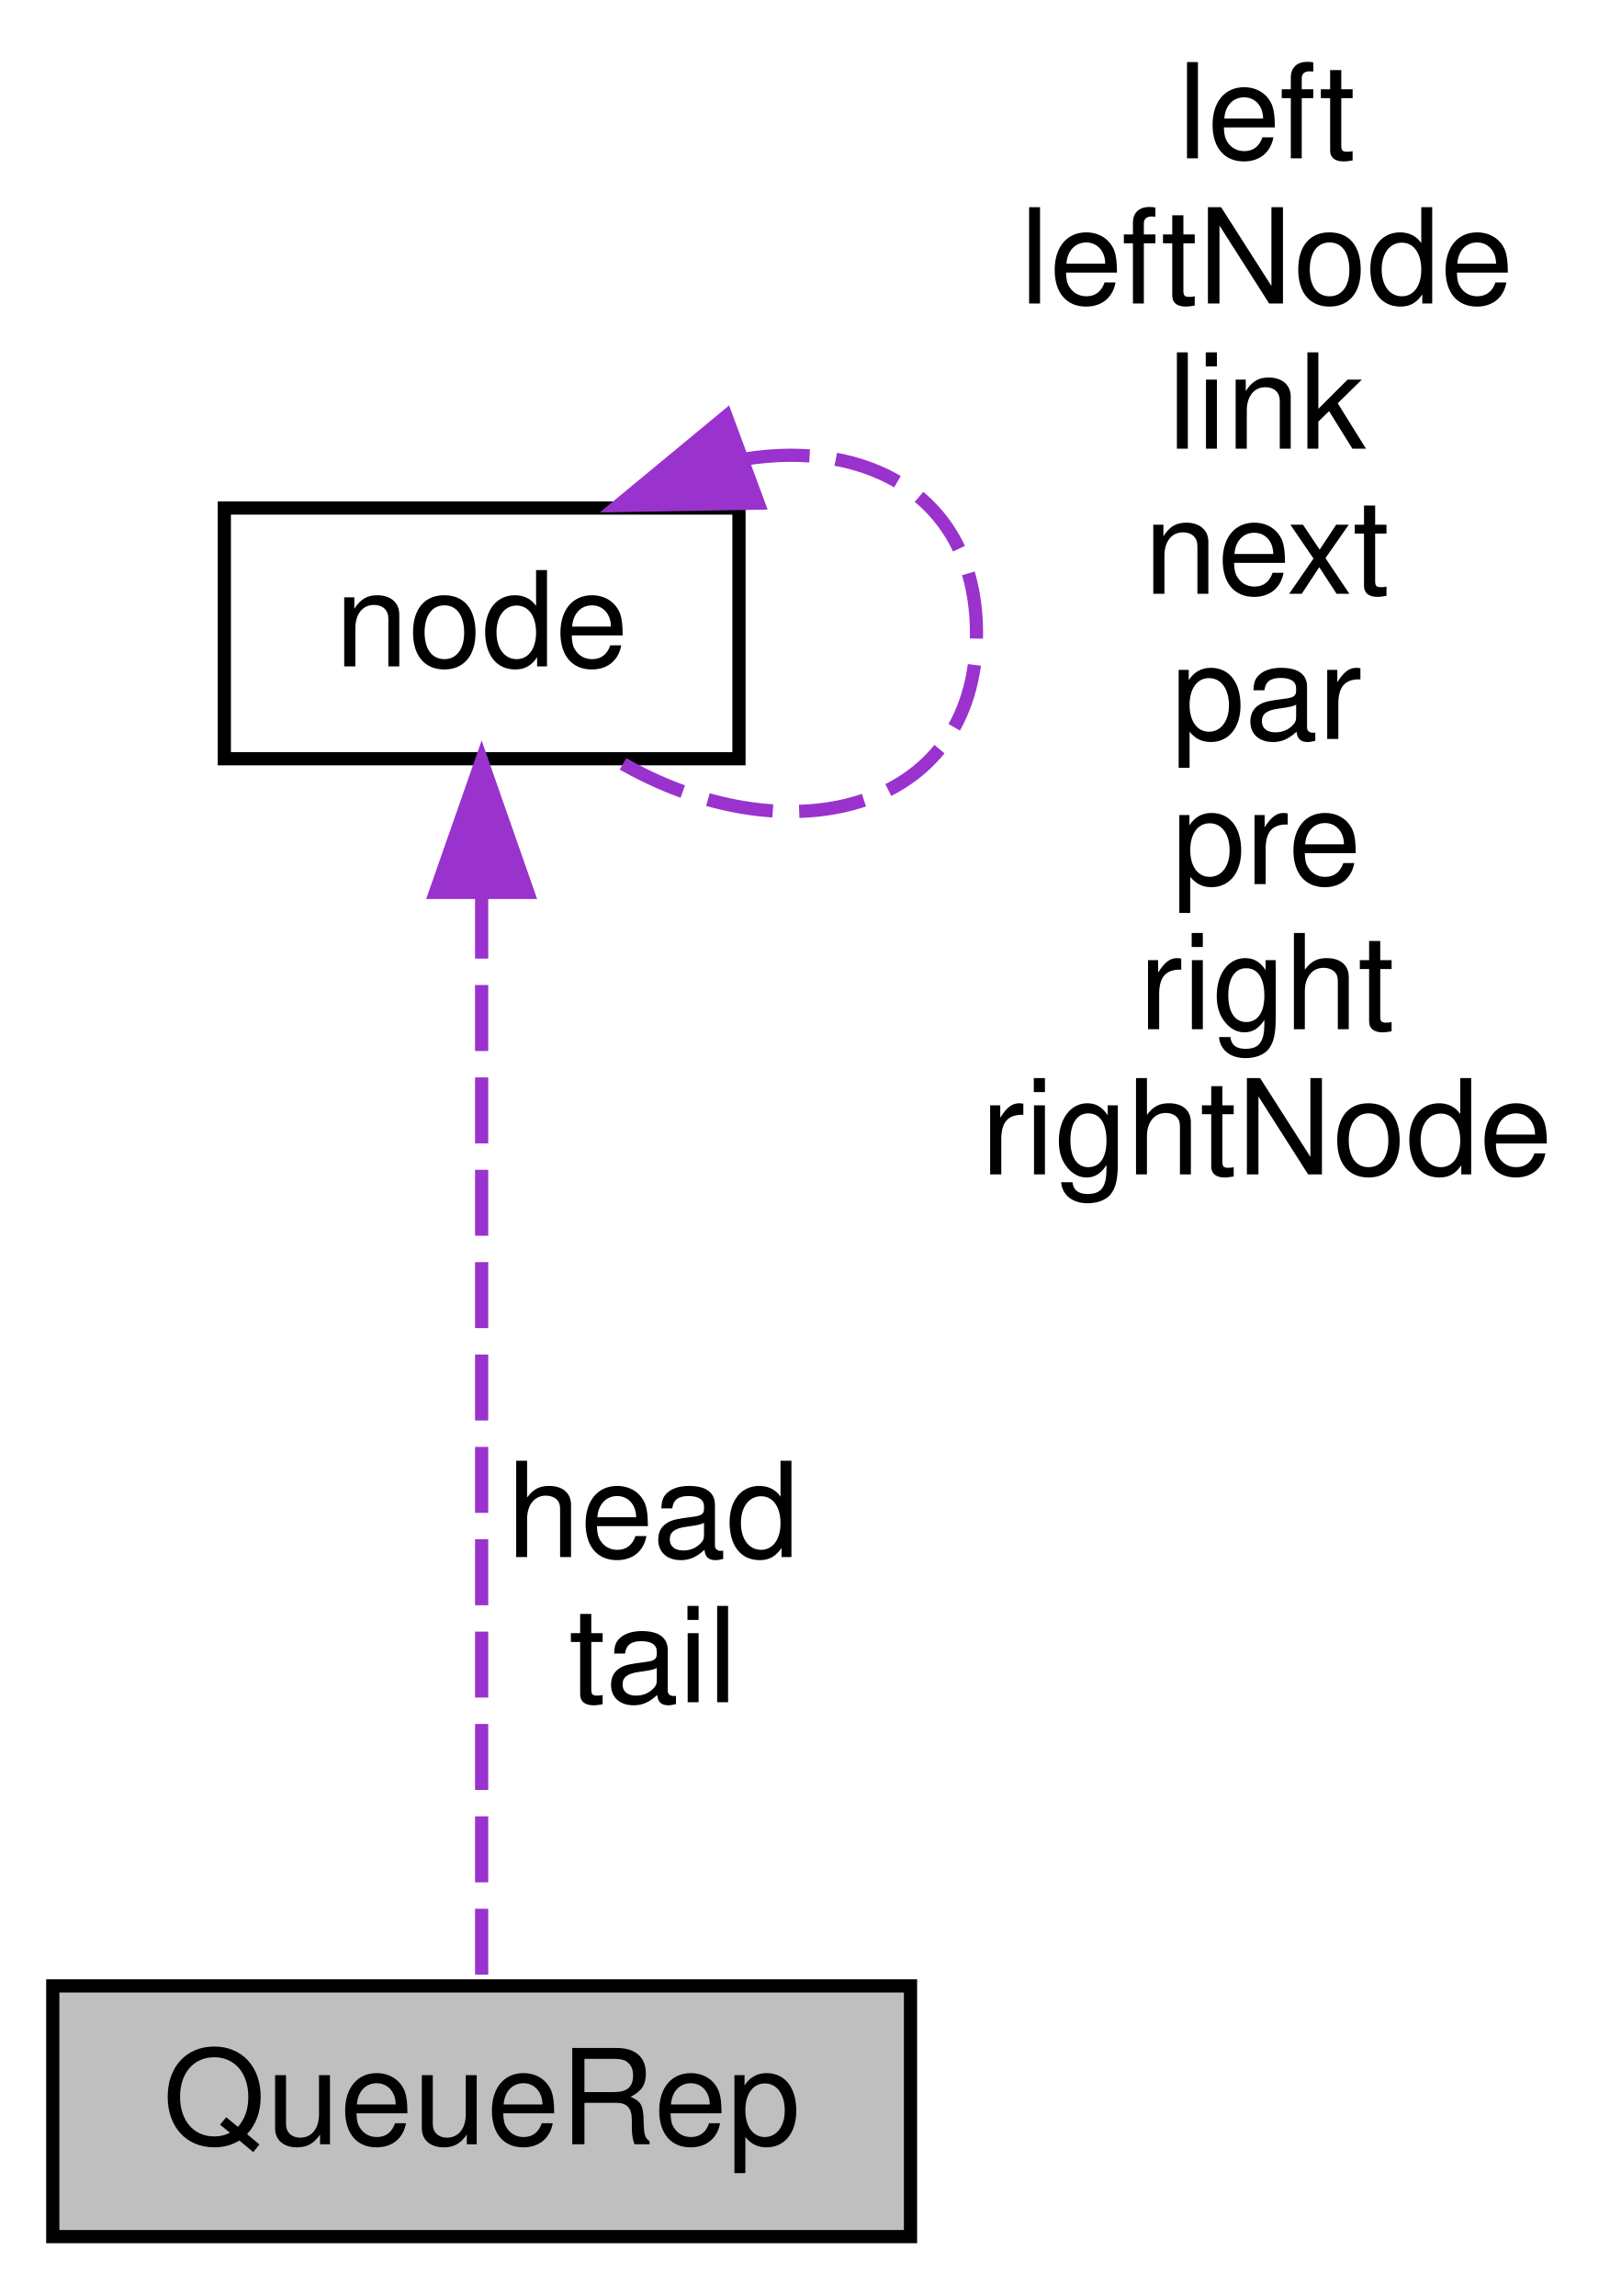
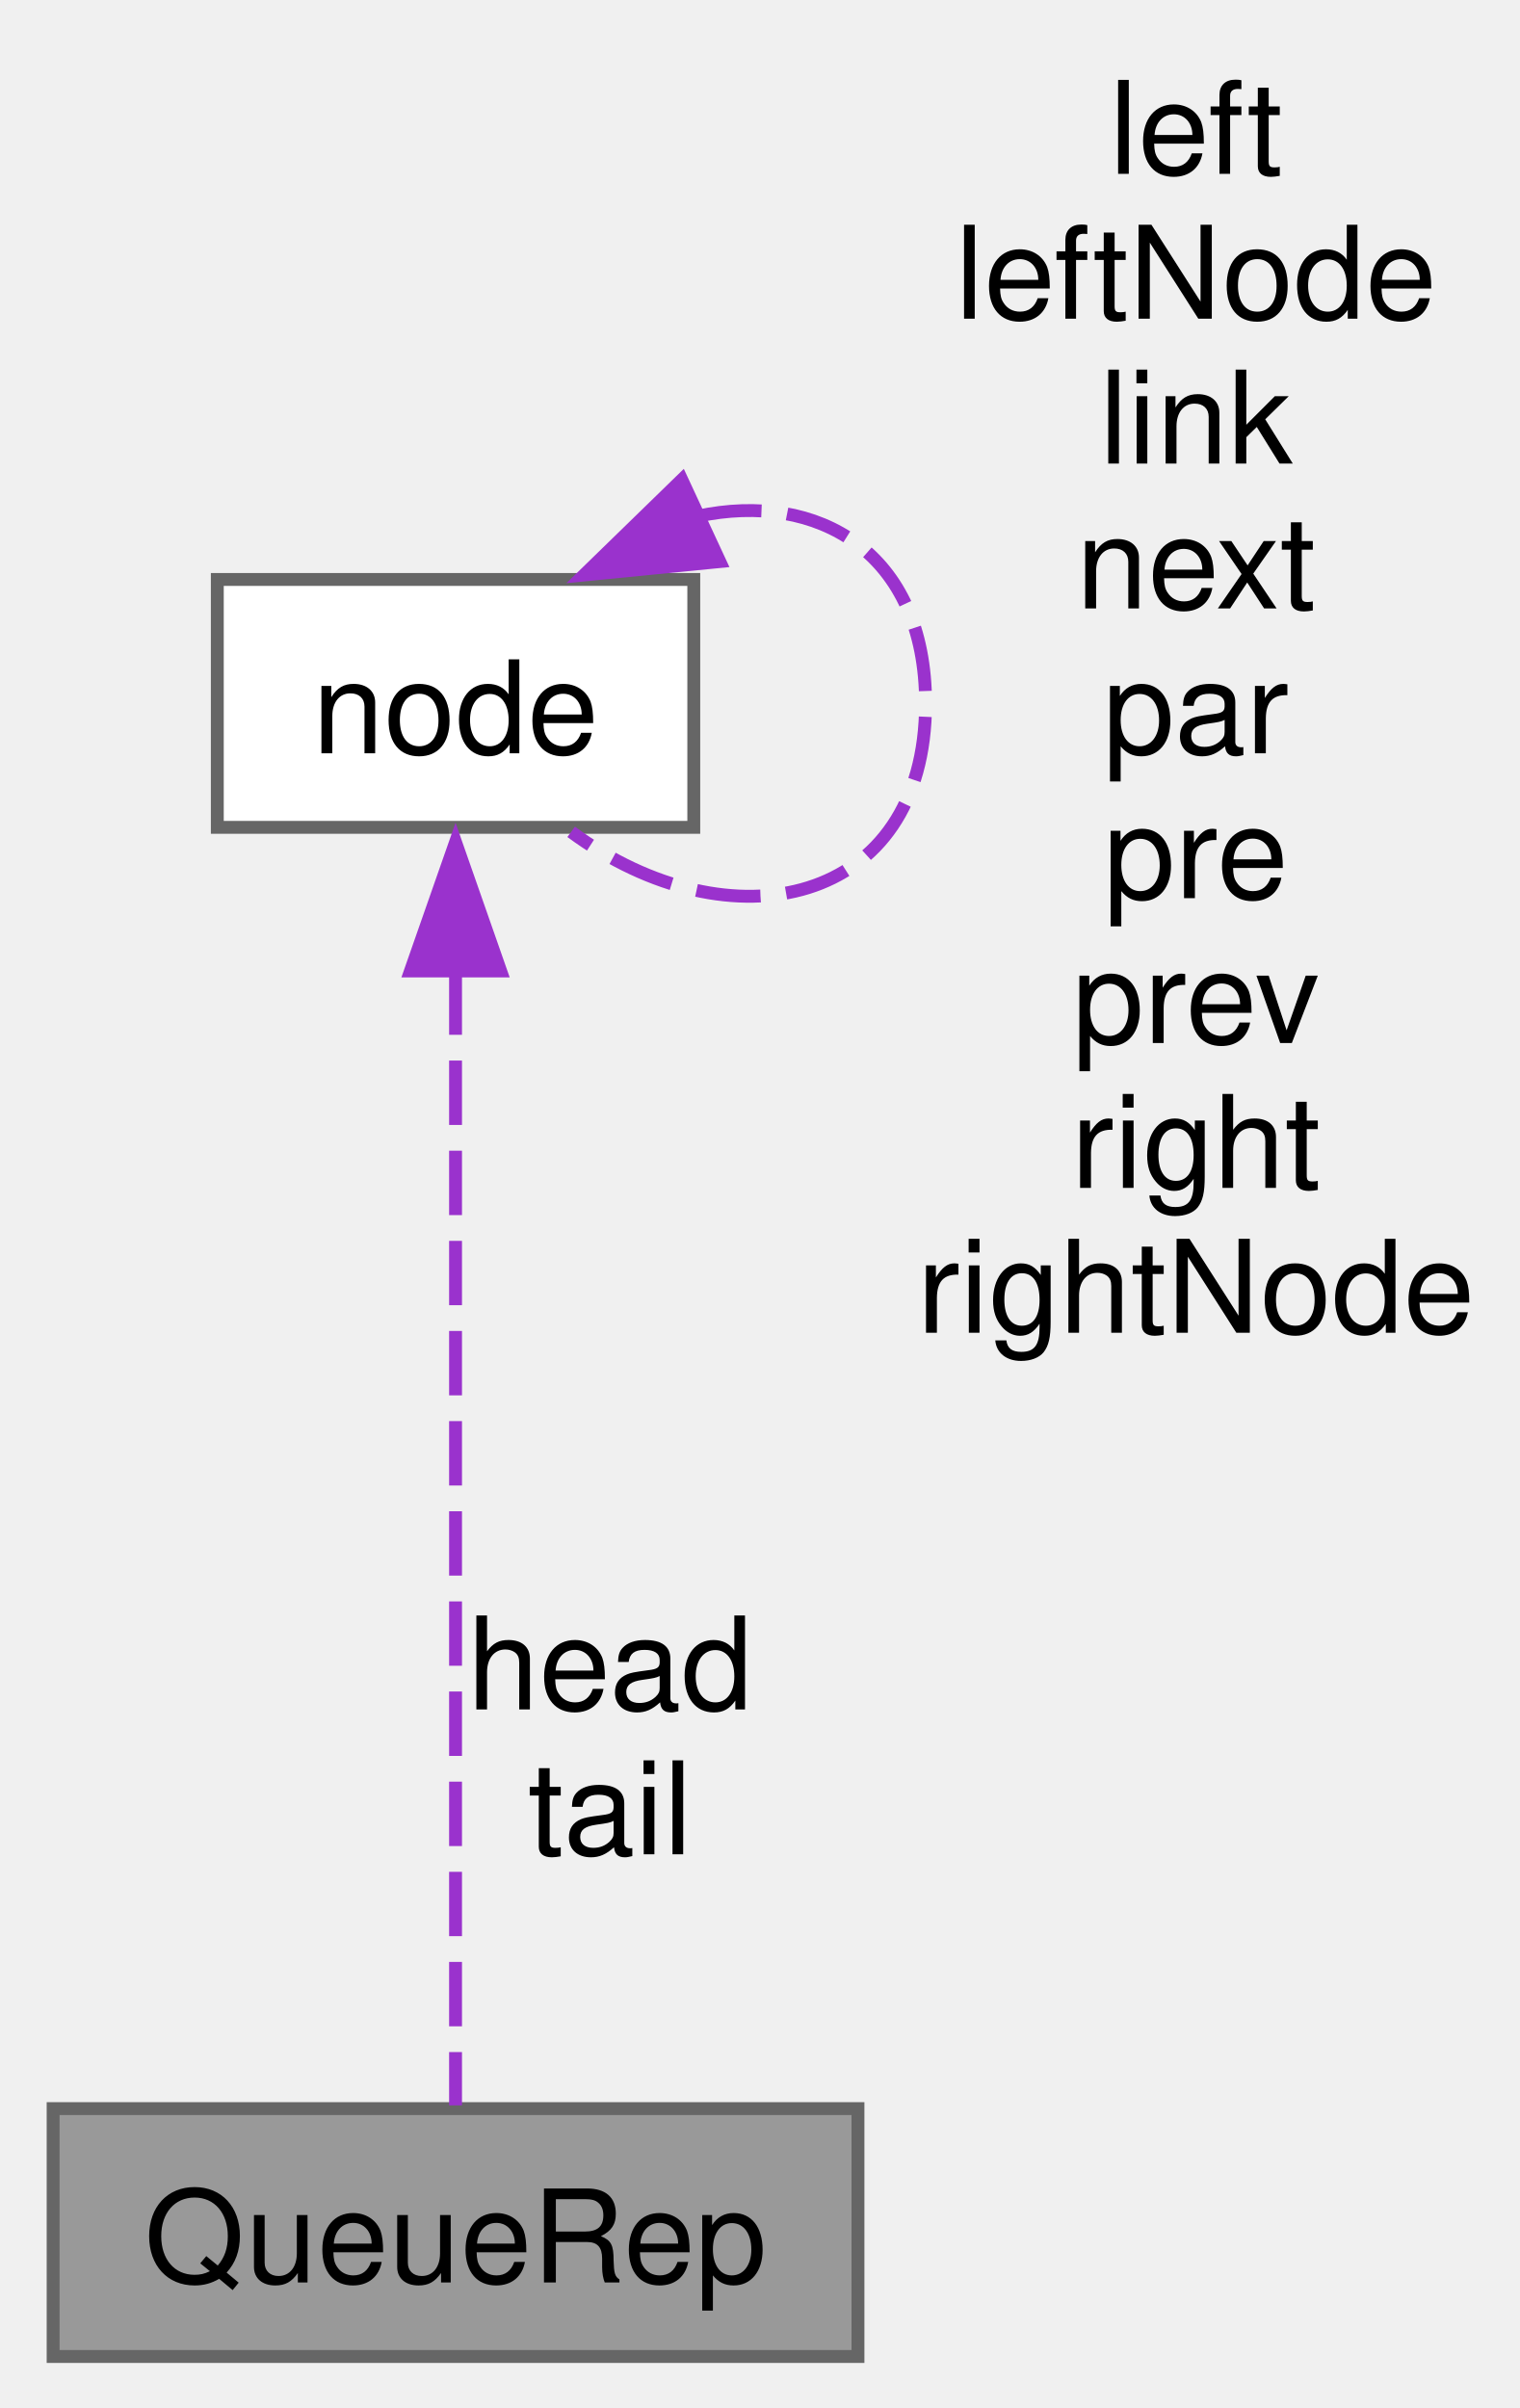
- <svg xmlns="http://www.w3.org/2000/svg" xmlns:xlink="http://www.w3.org/1999/xlink" width="122pt" height="174pt" viewBox="0.00 0.00 122.00 174.00">
-   <g id="graph0" class="graph" transform="scale(1 1) rotate(0) translate(4 170)">
-     <polygon fill="white" stroke="transparent" points="-4,4 -4,-170 118,-170 118,4 -4,4" />
+ <svg xmlns="http://www.w3.org/2000/svg" xmlns:xlink="http://www.w3.org/1999/xlink" width="118pt" height="187pt" viewBox="0.00 0.00 117.75 187.00">
+   <g id="graph0" class="graph" transform="scale(1 1) rotate(0) translate(4 183)">
    <g id="node1" class="node">
      <g id="a_node1">
        <a xlink:title=" ">
-           <polygon fill="#bfbfbf" stroke="black" points="0,-0.5 0,-19.5 65,-19.5 65,-0.5 0,-0.5" />
-           <text text-anchor="middle" x="32.5" y="-7.5" font-family="Helvetica,sans-Serif" font-size="10.00">QueueRep</text>
+           <polygon fill="#999999" stroke="#666666" points="62.5,-19.25 0,-19.25 0,0 62.5,0 62.5,-19.25" />
+           <text text-anchor="middle" x="31.25" y="-5.75" font-family="Helvetica,sans-Serif" font-size="10.00">QueueRep</text>
        </a>
      </g>
    </g>
    <g id="node2" class="node">
      <g id="a_node2">
        <a xlink:href="../../d5/da1/structnode.html" target="_top" xlink:title="Node, the basic data structure in the tree.">
-           <polygon fill="white" stroke="black" points="13,-112.5 13,-131.5 52,-131.5 52,-112.5 13,-112.5" />
-           <text text-anchor="middle" x="32.5" y="-119.5" font-family="Helvetica,sans-Serif" font-size="10.00">node</text>
+           <polygon fill="white" stroke="#666666" points="49.75,-138 12.75,-138 12.75,-118.75 49.75,-118.75 49.75,-138" />
+           <text text-anchor="middle" x="31.25" y="-124.5" font-family="Helvetica,sans-Serif" font-size="10.00">node</text>
        </a>
      </g>
    </g>
    <g id="edge1" class="edge">
-       <path fill="none" stroke="#9a32cd" stroke-dasharray="5,2" d="M32.5,-102.35C32.5,-78.25 32.5,-37.31 32.5,-19.59" />
-       <polygon fill="#9a32cd" stroke="#9a32cd" points="29,-102.37 32.5,-112.37 36,-102.37 29,-102.37" />
-       <text text-anchor="middle" x="45.5" y="-52" font-family="Helvetica,sans-Serif" font-size="10.00"> head</text>
-       <text text-anchor="middle" x="45.5" y="-41" font-family="Helvetica,sans-Serif" font-size="10.00">tail</text>
+       <path fill="none" stroke="#9a32cd" stroke-dasharray="5,2" d="M31.25,-107.64C31.25,-81.96 31.25,-38.19 31.25,-19.5" />
+       <polygon fill="#9a32cd" stroke="#9a32cd" points="27.75,-107.6 31.25,-117.6 34.75,-107.6 27.75,-107.6" />
+       <text text-anchor="middle" x="43.25" y="-50.25" font-family="Helvetica,sans-Serif" font-size="10.00"> head</text>
+       <text text-anchor="middle" x="43.25" y="-39" font-family="Helvetica,sans-Serif" font-size="10.00">tail</text>
    </g>
    <g id="edge2" class="edge">
-       <path fill="none" stroke="#9a32cd" stroke-dasharray="5,2" d="M52.37,-135.2C61.76,-136.74 70,-132.34 70,-122 70,-108.22 55.35,-104.99 42.87,-112.31" />
-       <polygon fill="#9a32cd" stroke="#9a32cd" points="53.46,-131.87 42.87,-131.69 51.03,-138.44 53.46,-131.87" />
-       <text text-anchor="middle" x="92" y="-158" font-family="Helvetica,sans-Serif" font-size="10.00"> left</text>
-       <text text-anchor="middle" x="92" y="-147" font-family="Helvetica,sans-Serif" font-size="10.00">leftNode</text>
-       <text text-anchor="middle" x="92" y="-136" font-family="Helvetica,sans-Serif" font-size="10.00">link</text>
-       <text text-anchor="middle" x="92" y="-125" font-family="Helvetica,sans-Serif" font-size="10.00">next</text>
-       <text text-anchor="middle" x="92" y="-114" font-family="Helvetica,sans-Serif" font-size="10.00">par</text>
-       <text text-anchor="middle" x="92" y="-103" font-family="Helvetica,sans-Serif" font-size="10.00">pre</text>
-       <text text-anchor="middle" x="92" y="-92" font-family="Helvetica,sans-Serif" font-size="10.00">right</text>
-       <text text-anchor="middle" x="92" y="-81" font-family="Helvetica,sans-Serif" font-size="10.00">rightNode</text>
+       <path fill="none" stroke="#9a32cd" stroke-dasharray="5,2" d="M50.04,-142.91C59.4,-144.92 67.75,-140.07 67.75,-128.38 67.75,-112.62 52.6,-109.29 40.23,-118.4" />
+       <polygon fill="#9a32cd" stroke="#9a32cd" points="51.77,-139.39 41.23,-138.35 48.82,-145.74 51.77,-139.39" />
+       <text text-anchor="middle" x="88.75" y="-169.5" font-family="Helvetica,sans-Serif" font-size="10.00"> left</text>
+       <text text-anchor="middle" x="88.75" y="-158.25" font-family="Helvetica,sans-Serif" font-size="10.00">leftNode</text>
+       <text text-anchor="middle" x="88.75" y="-147" font-family="Helvetica,sans-Serif" font-size="10.00">link</text>
+       <text text-anchor="middle" x="88.75" y="-135.75" font-family="Helvetica,sans-Serif" font-size="10.00">next</text>
+       <text text-anchor="middle" x="88.75" y="-124.5" font-family="Helvetica,sans-Serif" font-size="10.00">par</text>
+       <text text-anchor="middle" x="88.75" y="-113.25" font-family="Helvetica,sans-Serif" font-size="10.00">pre</text>
+       <text text-anchor="middle" x="88.75" y="-102" font-family="Helvetica,sans-Serif" font-size="10.00">prev</text>
+       <text text-anchor="middle" x="88.75" y="-90.75" font-family="Helvetica,sans-Serif" font-size="10.00">right</text>
+       <text text-anchor="middle" x="88.75" y="-79.5" font-family="Helvetica,sans-Serif" font-size="10.00">rightNode</text>
    </g>
  </g>
</svg>
